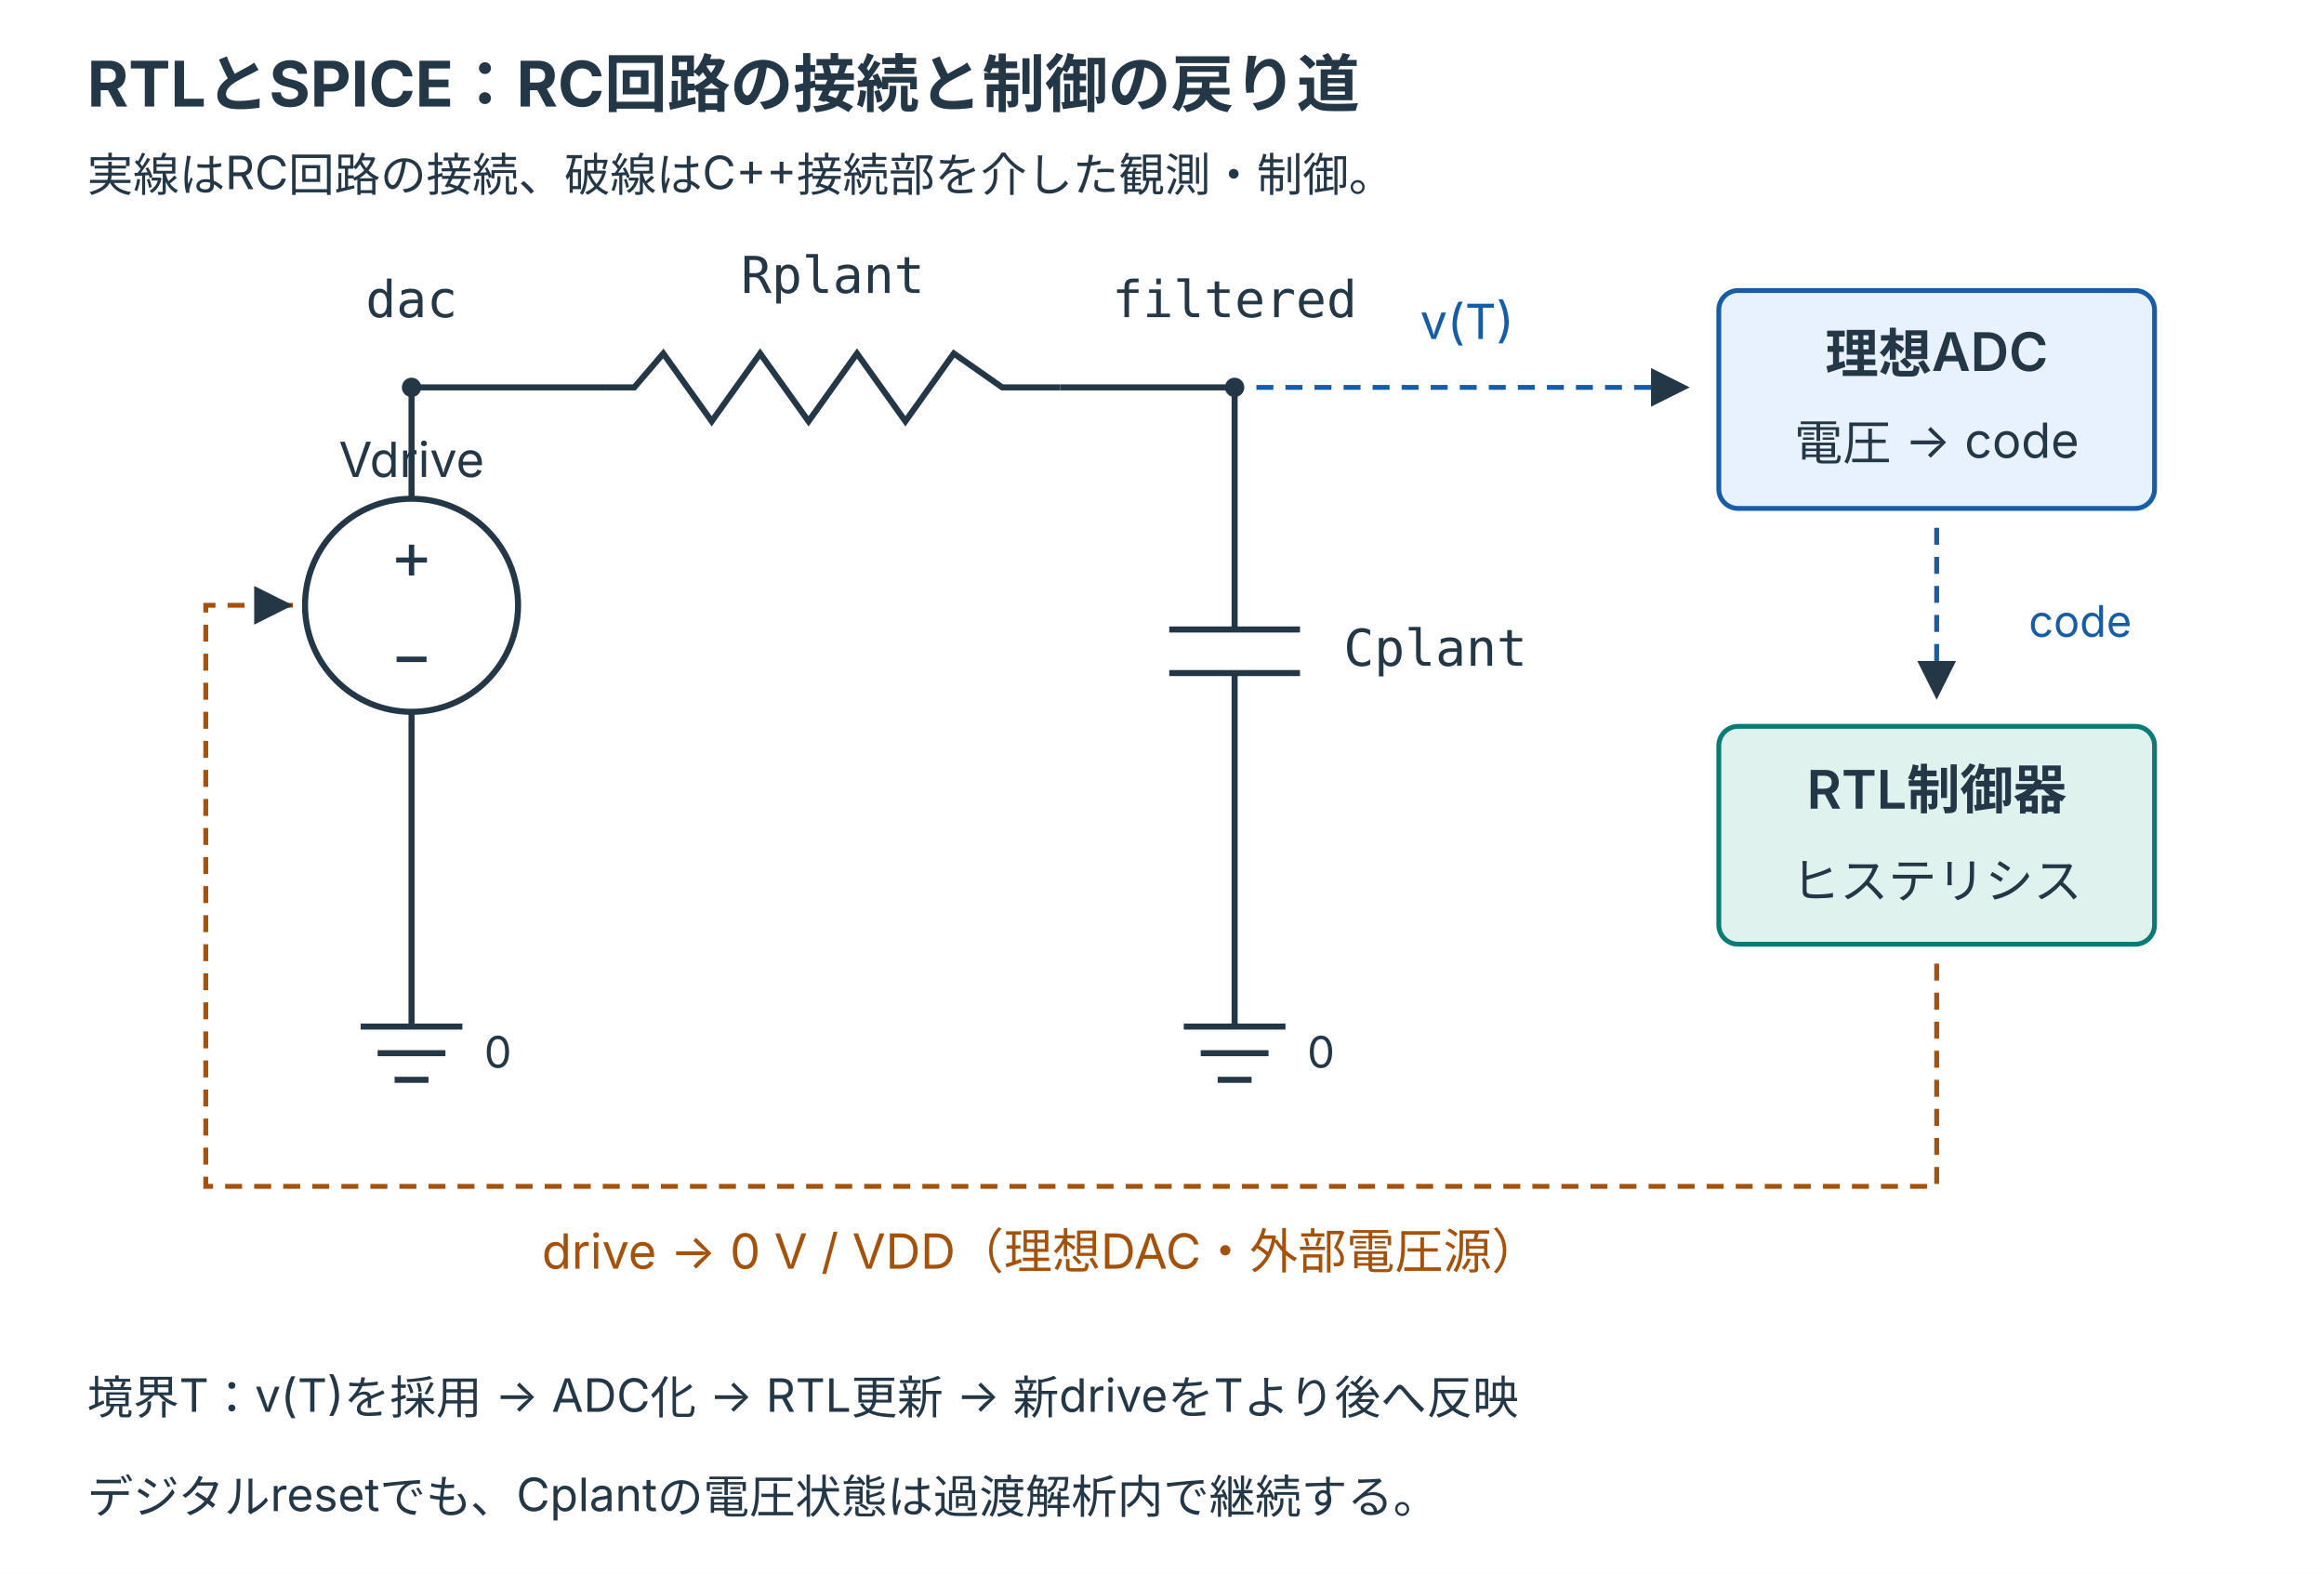
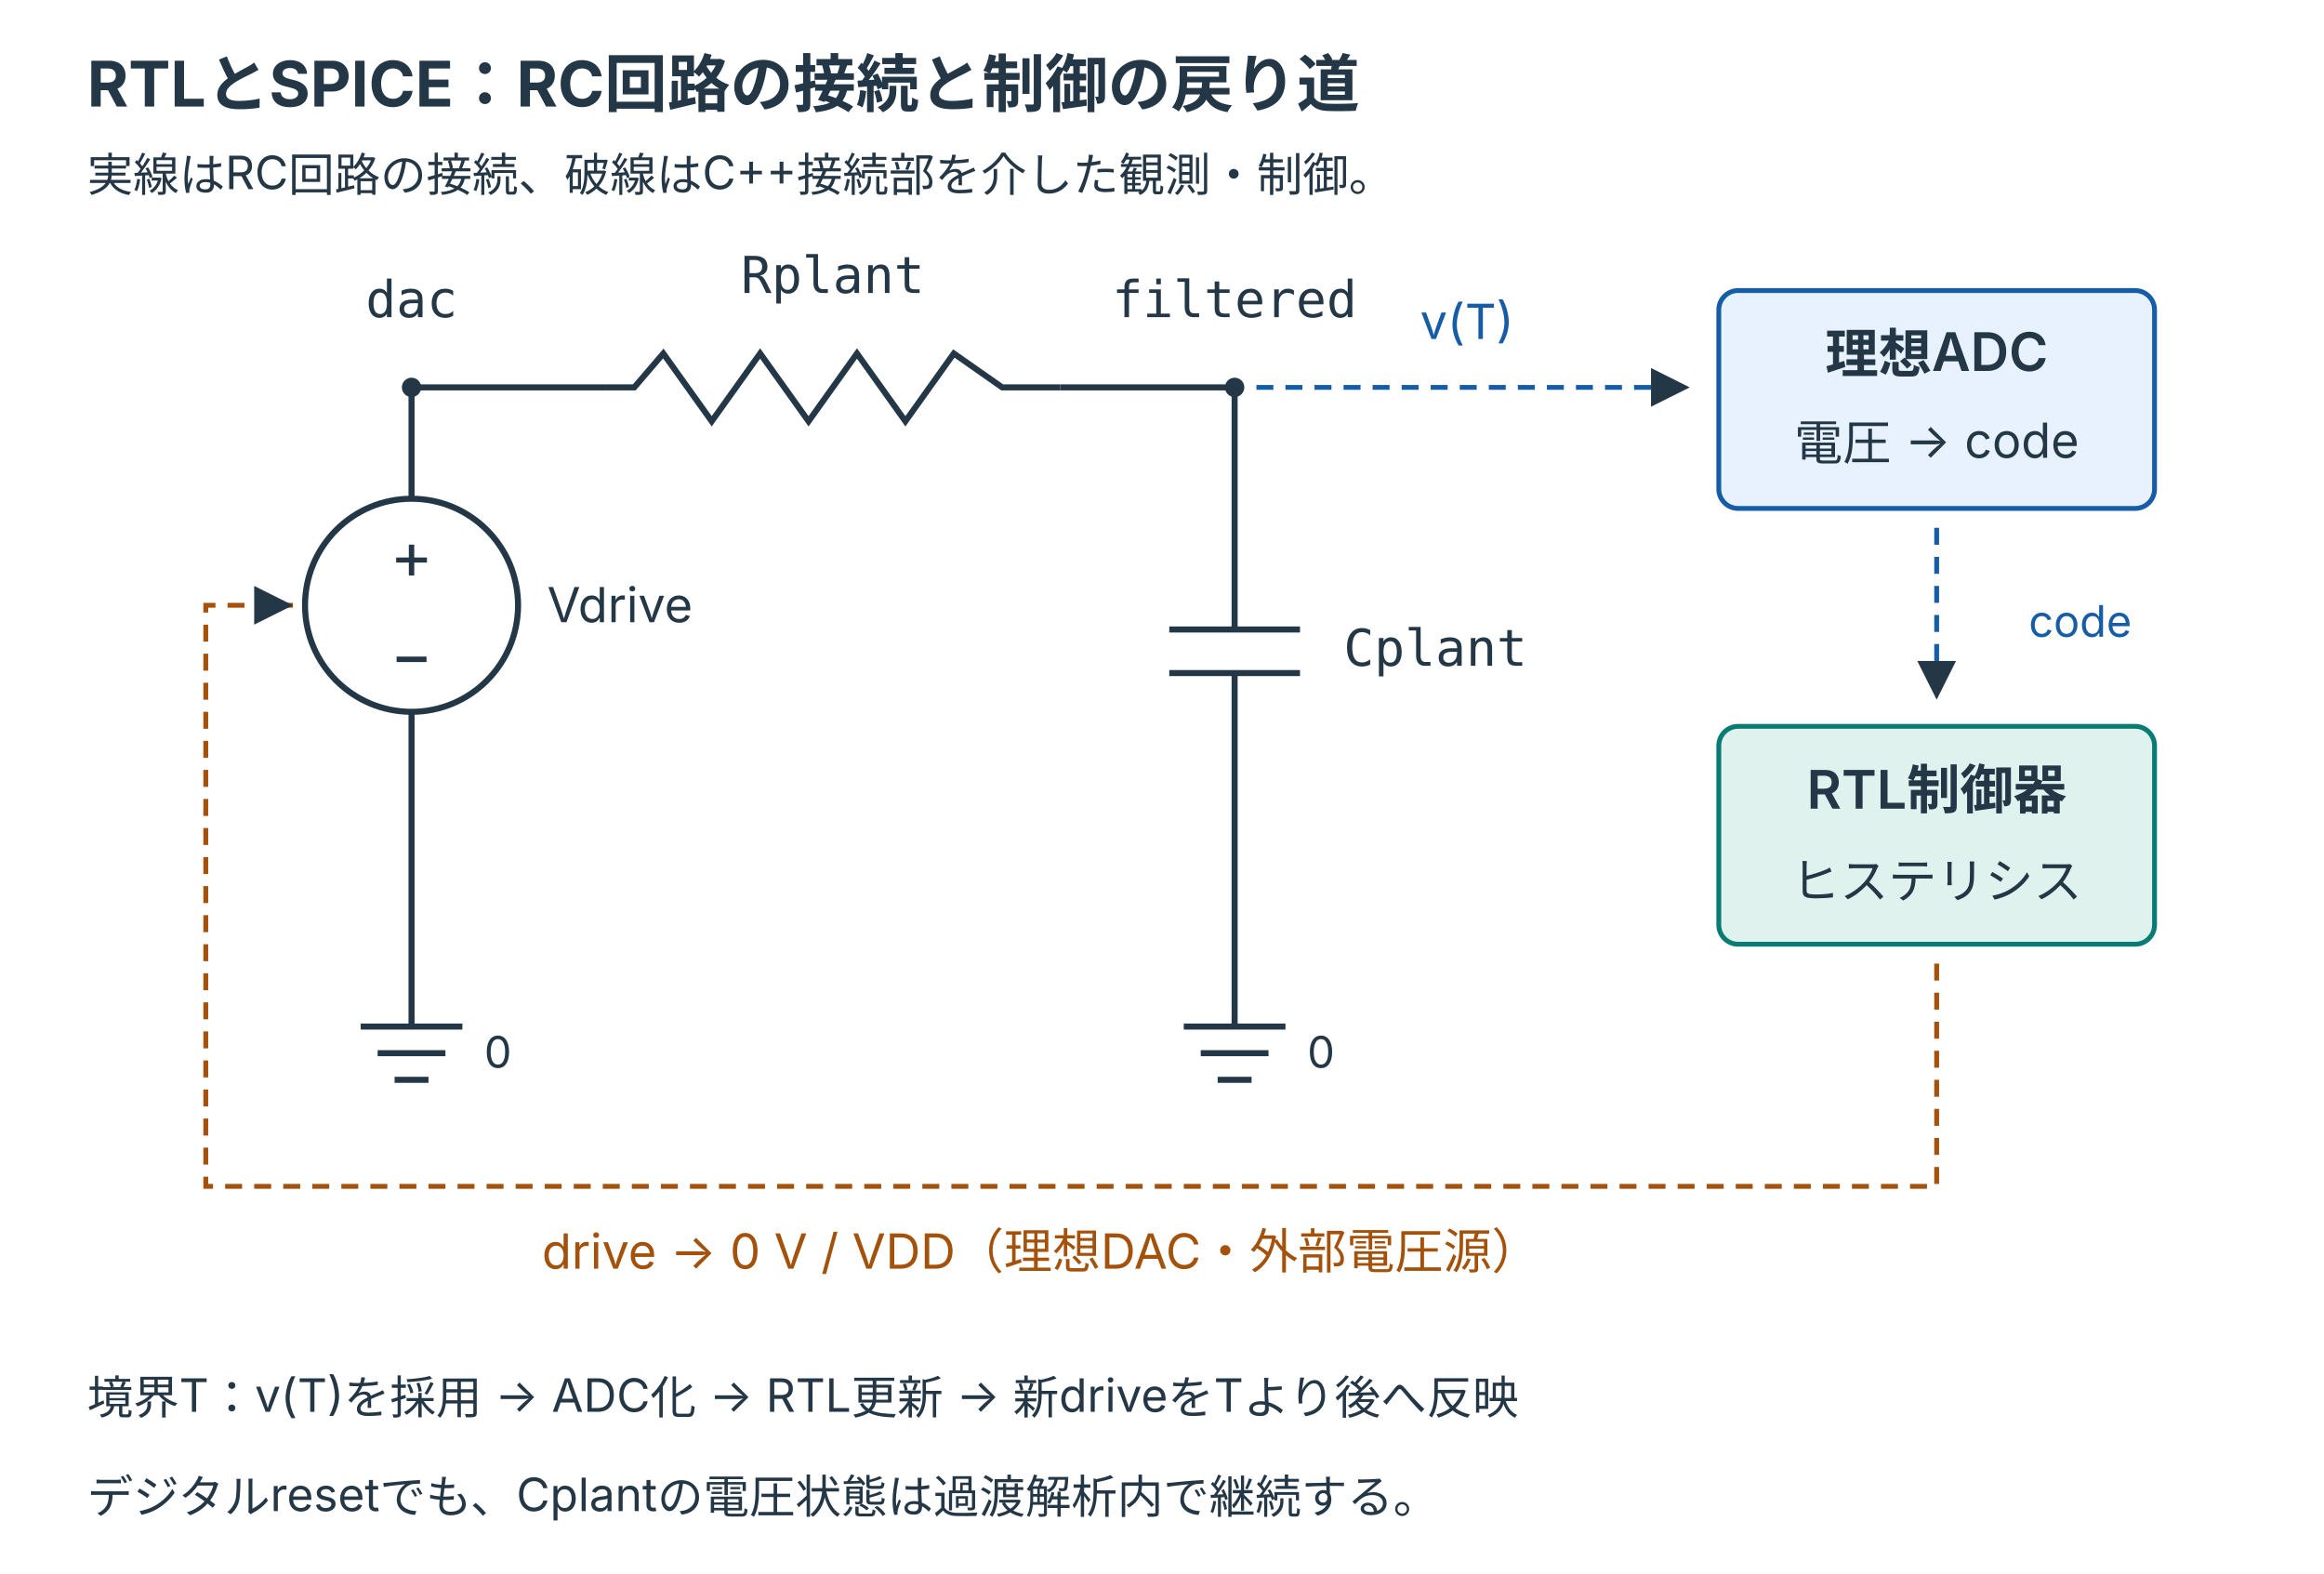
<svg xmlns="http://www.w3.org/2000/svg" width="960" height="650" viewBox="0 0 960 650" style="max-width:100%;height:auto" role="img" aria-labelledby="spice-rc-loop-title spice-rc-loop-desc">
  <defs>
    <marker id="arrow" markerWidth="9" markerHeight="8" refX="8" refY="4" orient="auto-start-reverse">
      <path d="M0 0 L8 4 L0 8 Z" fill="#243746" />
    </marker>
    <pattern id="outside" width="8" height="8" patternUnits="userSpaceOnUse">
      <rect width="8" height="8" fill="#eef2f5" />
      <path d="M-2 2 L2 -2 M0 8 L8 0 M6 10 L10 6" stroke="#cbd5dc" stroke-width="1" />
    </pattern>
  </defs>
  <style>text{font-family:system-ui,-apple-system,"Hiragino Sans","Yu Gothic",sans-serif} .mono{font-family:ui-monospace,"SFMono-Regular",Consolas,monospace} .wire{fill:none;stroke:#243746;stroke-width:2.5;stroke-linejoin:round;stroke-linecap:round}</style>
  <rect x="0" y="0" width="960" height="650" fill="white" />
  <text x="36" y="44" font-size="26" text-anchor="start" fill="#243746" font-weight="700">RTLとSPICE：RC回路の接続と制御の戻り道</text>
  <text x="36" y="79" font-size="19" text-anchor="start" fill="#243746" font-weight="400">実線はRC回路の接続、破線はC++接続部を介した観測・制御。</text>
  <line x1="170" y1="160" x2="250" y2="160" stroke="#243746" stroke-width="2.5" fill="none" />
  <path d="M250 160 L262 160 L274 146 L294 174 L314 146 L334 174 L354 146 L374 174 L394 146 L414 160 L438 160" stroke="#243746" stroke-width="2.5" fill="none" />
  <line x1="438" y1="160" x2="510" y2="160" stroke="#243746" stroke-width="2.5" fill="none" />
  <line x1="170" y1="160" x2="170" y2="206" stroke="#243746" stroke-width="2.5" fill="none" />
  <circle cx="170" cy="250" r="44" stroke="#243746" stroke-width="2.5" fill="white" />
  <text x="170" y="239" font-size="27" text-anchor="middle" fill="#243746" font-weight="400">+</text>
  <text x="170" y="280" font-size="27" text-anchor="middle" fill="#243746" font-weight="400">−</text>
-   <text x="170" y="197" font-size="20" text-anchor="middle" fill="#243746" font-weight="400">Vdrive</text>
+   <text x="226" y="257" font-size="20" text-anchor="start" fill="#243746" font-weight="400">Vdrive</text>
  <line x1="170" y1="294" x2="170" y2="424" stroke="#243746" stroke-width="2.5" fill="none" />
  <line x1="510" y1="160" x2="510" y2="260" stroke="#243746" stroke-width="2.5" fill="none" />
  <line x1="483" y1="260" x2="537" y2="260" stroke="#243746" stroke-width="2.5" fill="none" />
  <line x1="483" y1="278" x2="537" y2="278" stroke="#243746" stroke-width="2.5" fill="none" />
  <line x1="510" y1="278" x2="510" y2="424" stroke="#243746" stroke-width="2.5" fill="none" />
  <line x1="149.0" y1="424" x2="191.0" y2="424" stroke="#243746" stroke-width="2.5" fill="none" />
  <line x1="156.0" y1="435" x2="184.0" y2="435" stroke="#243746" stroke-width="2.5" fill="none" />
  <line x1="163.0" y1="446" x2="177.0" y2="446" stroke="#243746" stroke-width="2.5" fill="none" />
  <text x="200" y="441" font-size="18" text-anchor="start" fill="#243746" font-weight="400">0</text>
  <line x1="489.0" y1="424" x2="531.0" y2="424" stroke="#243746" stroke-width="2.5" fill="none" />
  <line x1="496.0" y1="435" x2="524.0" y2="435" stroke="#243746" stroke-width="2.5" fill="none" />
  <line x1="503.0" y1="446" x2="517.0" y2="446" stroke="#243746" stroke-width="2.5" fill="none" />
  <text x="540" y="441" font-size="18" text-anchor="start" fill="#243746" font-weight="400">0</text>
  <circle cx="170" cy="160" r="4" fill="#243746" />
  <circle cx="510" cy="160" r="4" fill="#243746" />
  <text x="170" y="131" font-size="21" text-anchor="middle" fill="#243746" font-weight="400" class="mono">dac</text>
  <text x="344" y="121" font-size="21" text-anchor="middle" fill="#243746" font-weight="400" class="mono">Rplant</text>
  <text x="555" y="275" font-size="21" text-anchor="start" fill="#243746" font-weight="400" class="mono">Cplant</text>
  <text x="510" y="131" font-size="21" text-anchor="middle" fill="#243746" font-weight="400" class="mono">filtered</text>
  <line x1="519" y1="160" x2="698" y2="160" stroke="#175ca6" stroke-width="2" marker-end="url(#arrow)" stroke-dasharray="7 5" />
  <text x="606" y="140" font-size="20" text-anchor="middle" fill="#175ca6" font-weight="400">v(T)</text>
  <rect x="710" y="120" width="180" height="90" fill="#e8f2ff" stroke="#175ca6" stroke-width="2" rx="8" />
  <text x="800" y="154" font-size="22" text-anchor="middle" fill="#243746" font-weight="600">理想ADC</text>
  <text x="800" y="190" font-size="20" text-anchor="middle" fill="#243746" font-weight="400">電圧 → code</text>
  <line x1="800" y1="218" x2="800" y2="289" stroke="#175ca6" stroke-width="2" marker-end="url(#arrow)" stroke-dasharray="7 5" />
  <text x="838" y="263" font-size="18" text-anchor="start" fill="#175ca6" font-weight="400">code</text>
  <rect x="710" y="300" width="180" height="90" fill="#dff2ee" stroke="#087b75" stroke-width="2" rx="8" />
  <text x="800" y="334" font-size="22" text-anchor="middle" fill="#243746" font-weight="600">RTL制御器</text>
  <text x="800" y="371" font-size="20" text-anchor="middle" fill="#243746" font-weight="400">ヒステリシス</text>
  <path d="M800 398 V490 H85 V250 H121" fill="none" stroke="#a4510b" stroke-width="2" stroke-dasharray="7 5" marker-end="url(#arrow)" />
  <text x="430" y="524" font-size="20" text-anchor="middle" fill="#a4510b" font-weight="400">drive → 0 V / VDD（理想DAC・外部電圧源）</text>
  <text x="36" y="584" font-size="19" text-anchor="start" fill="#243746" font-weight="400">境界T：v(T)を採用 → ADC化 → RTL更新 → 新driveをTより後へ反映</text>
  <text x="36" y="625" font-size="19" text-anchor="start" fill="#243746" font-weight="400">デジタルresetでも、Cplantの電圧状態は過渡解析内で継続する。</text>
</svg>
